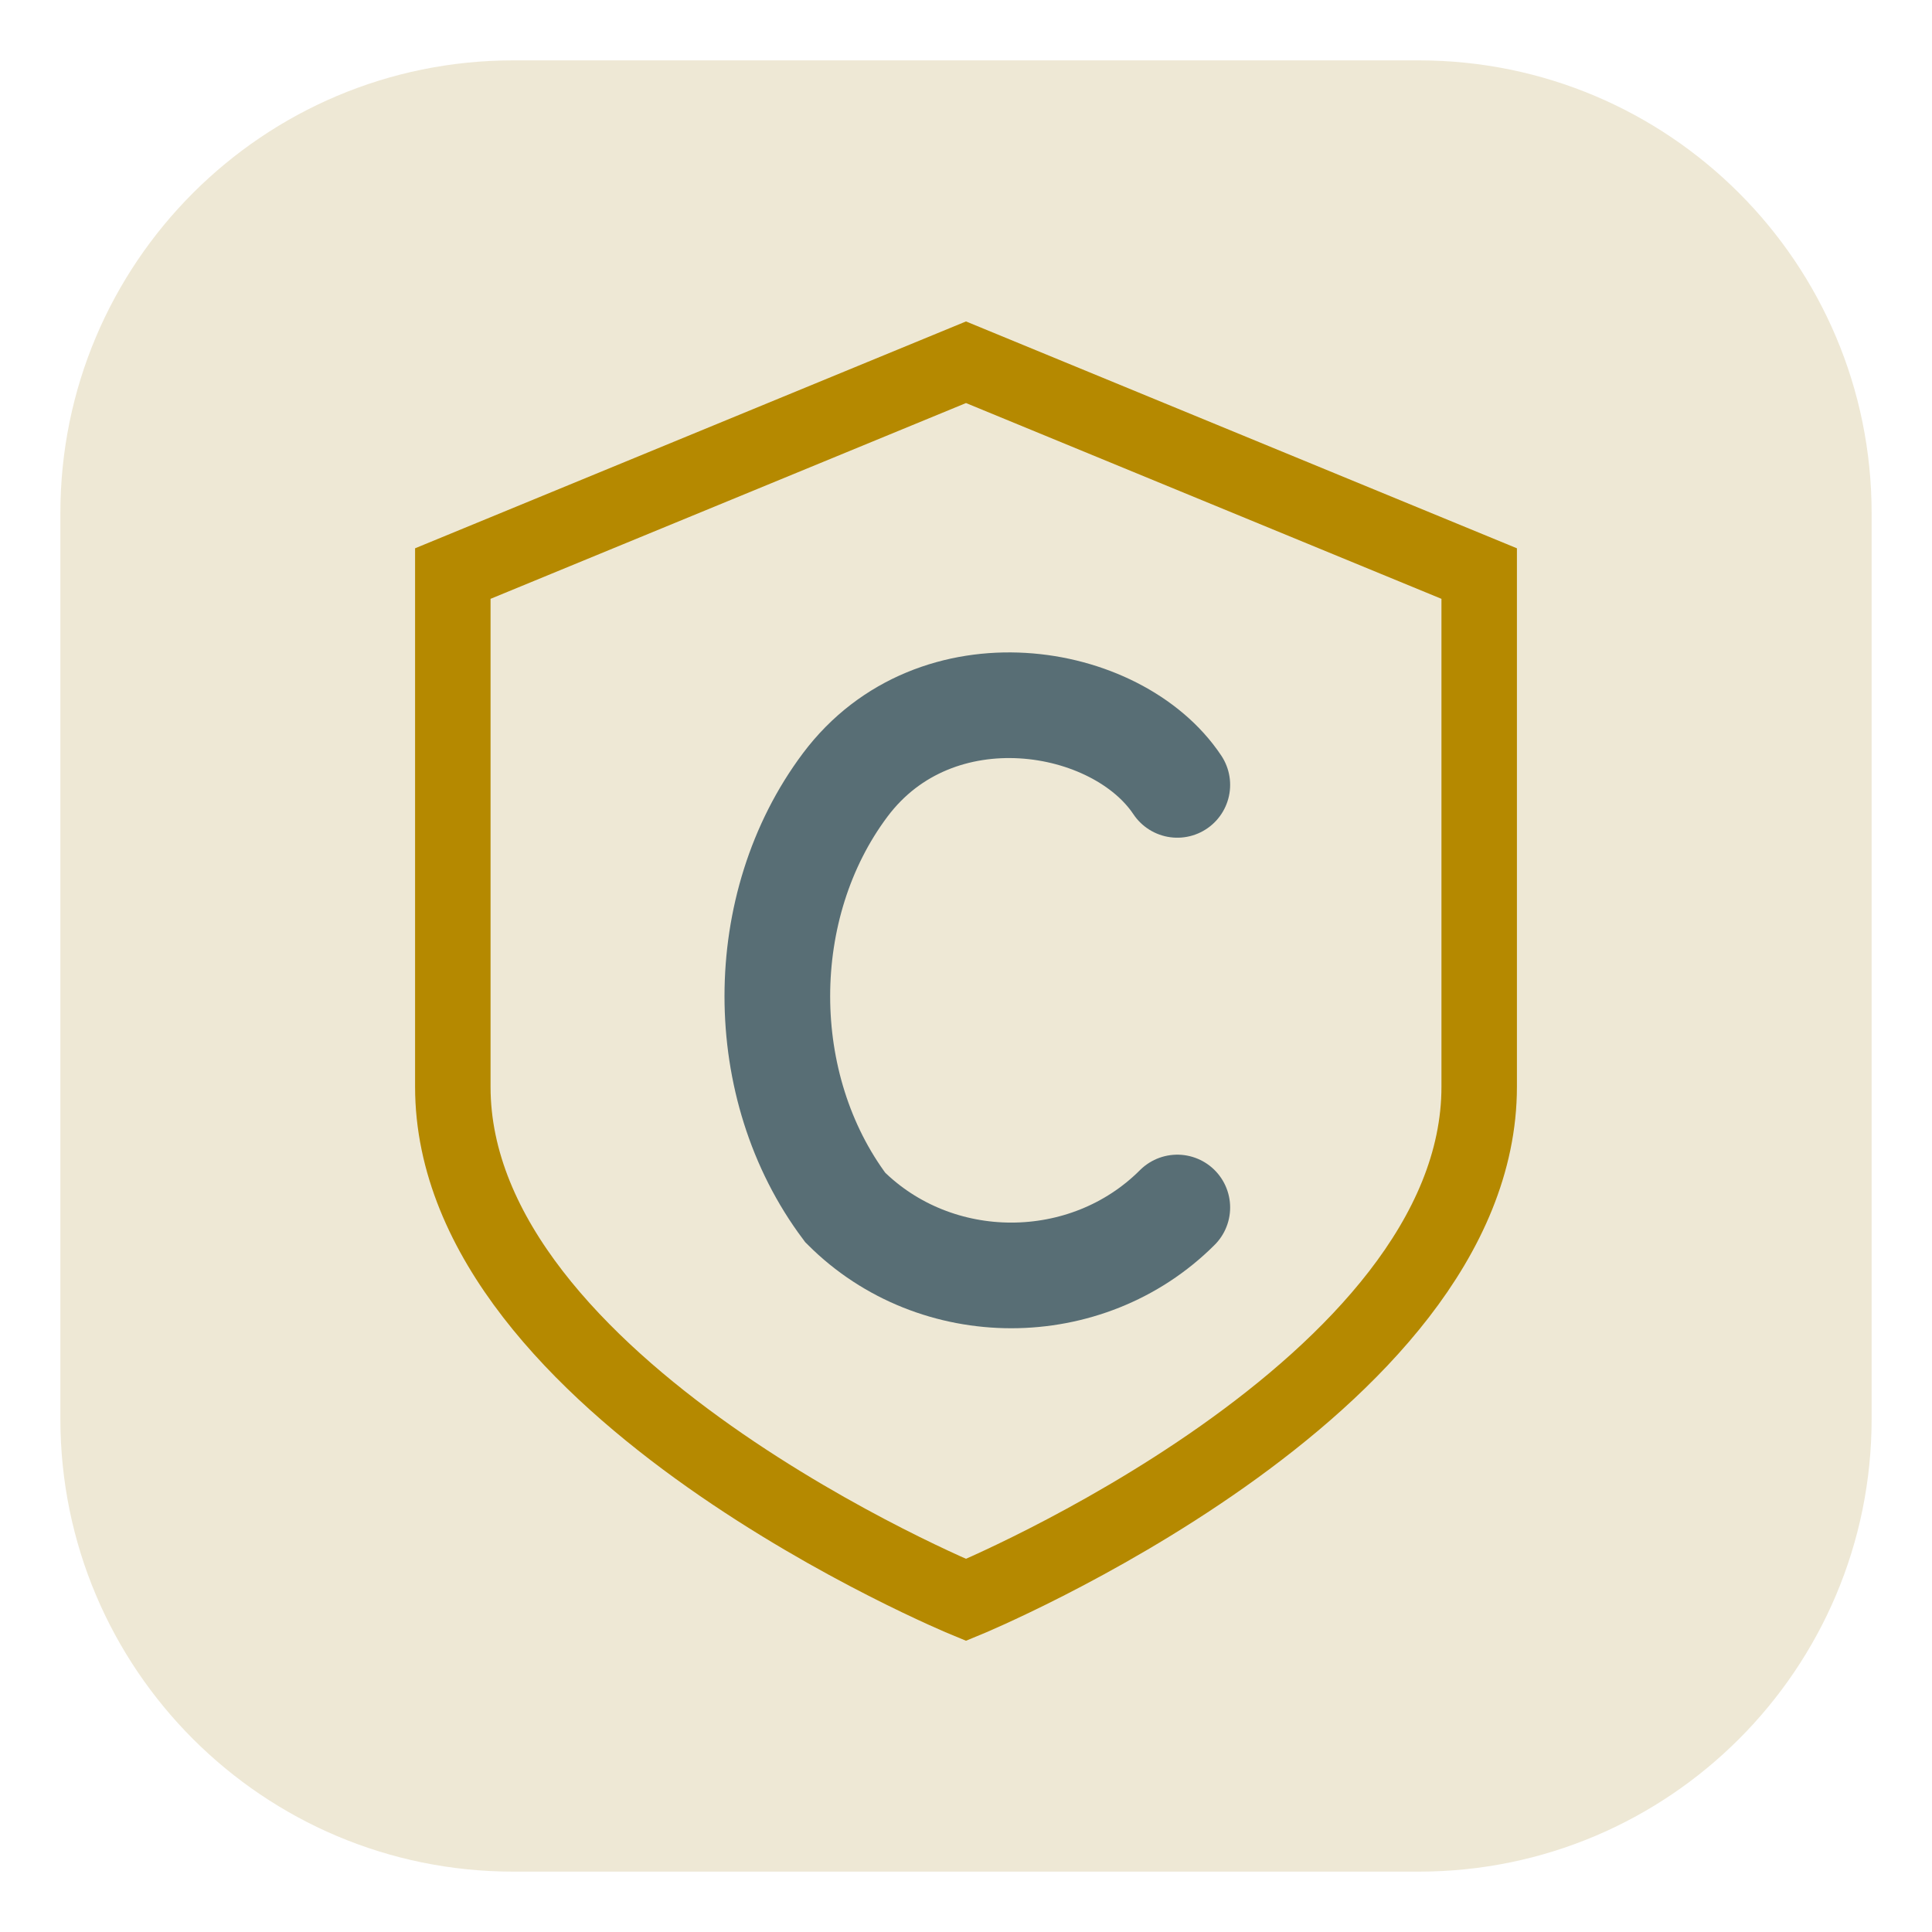
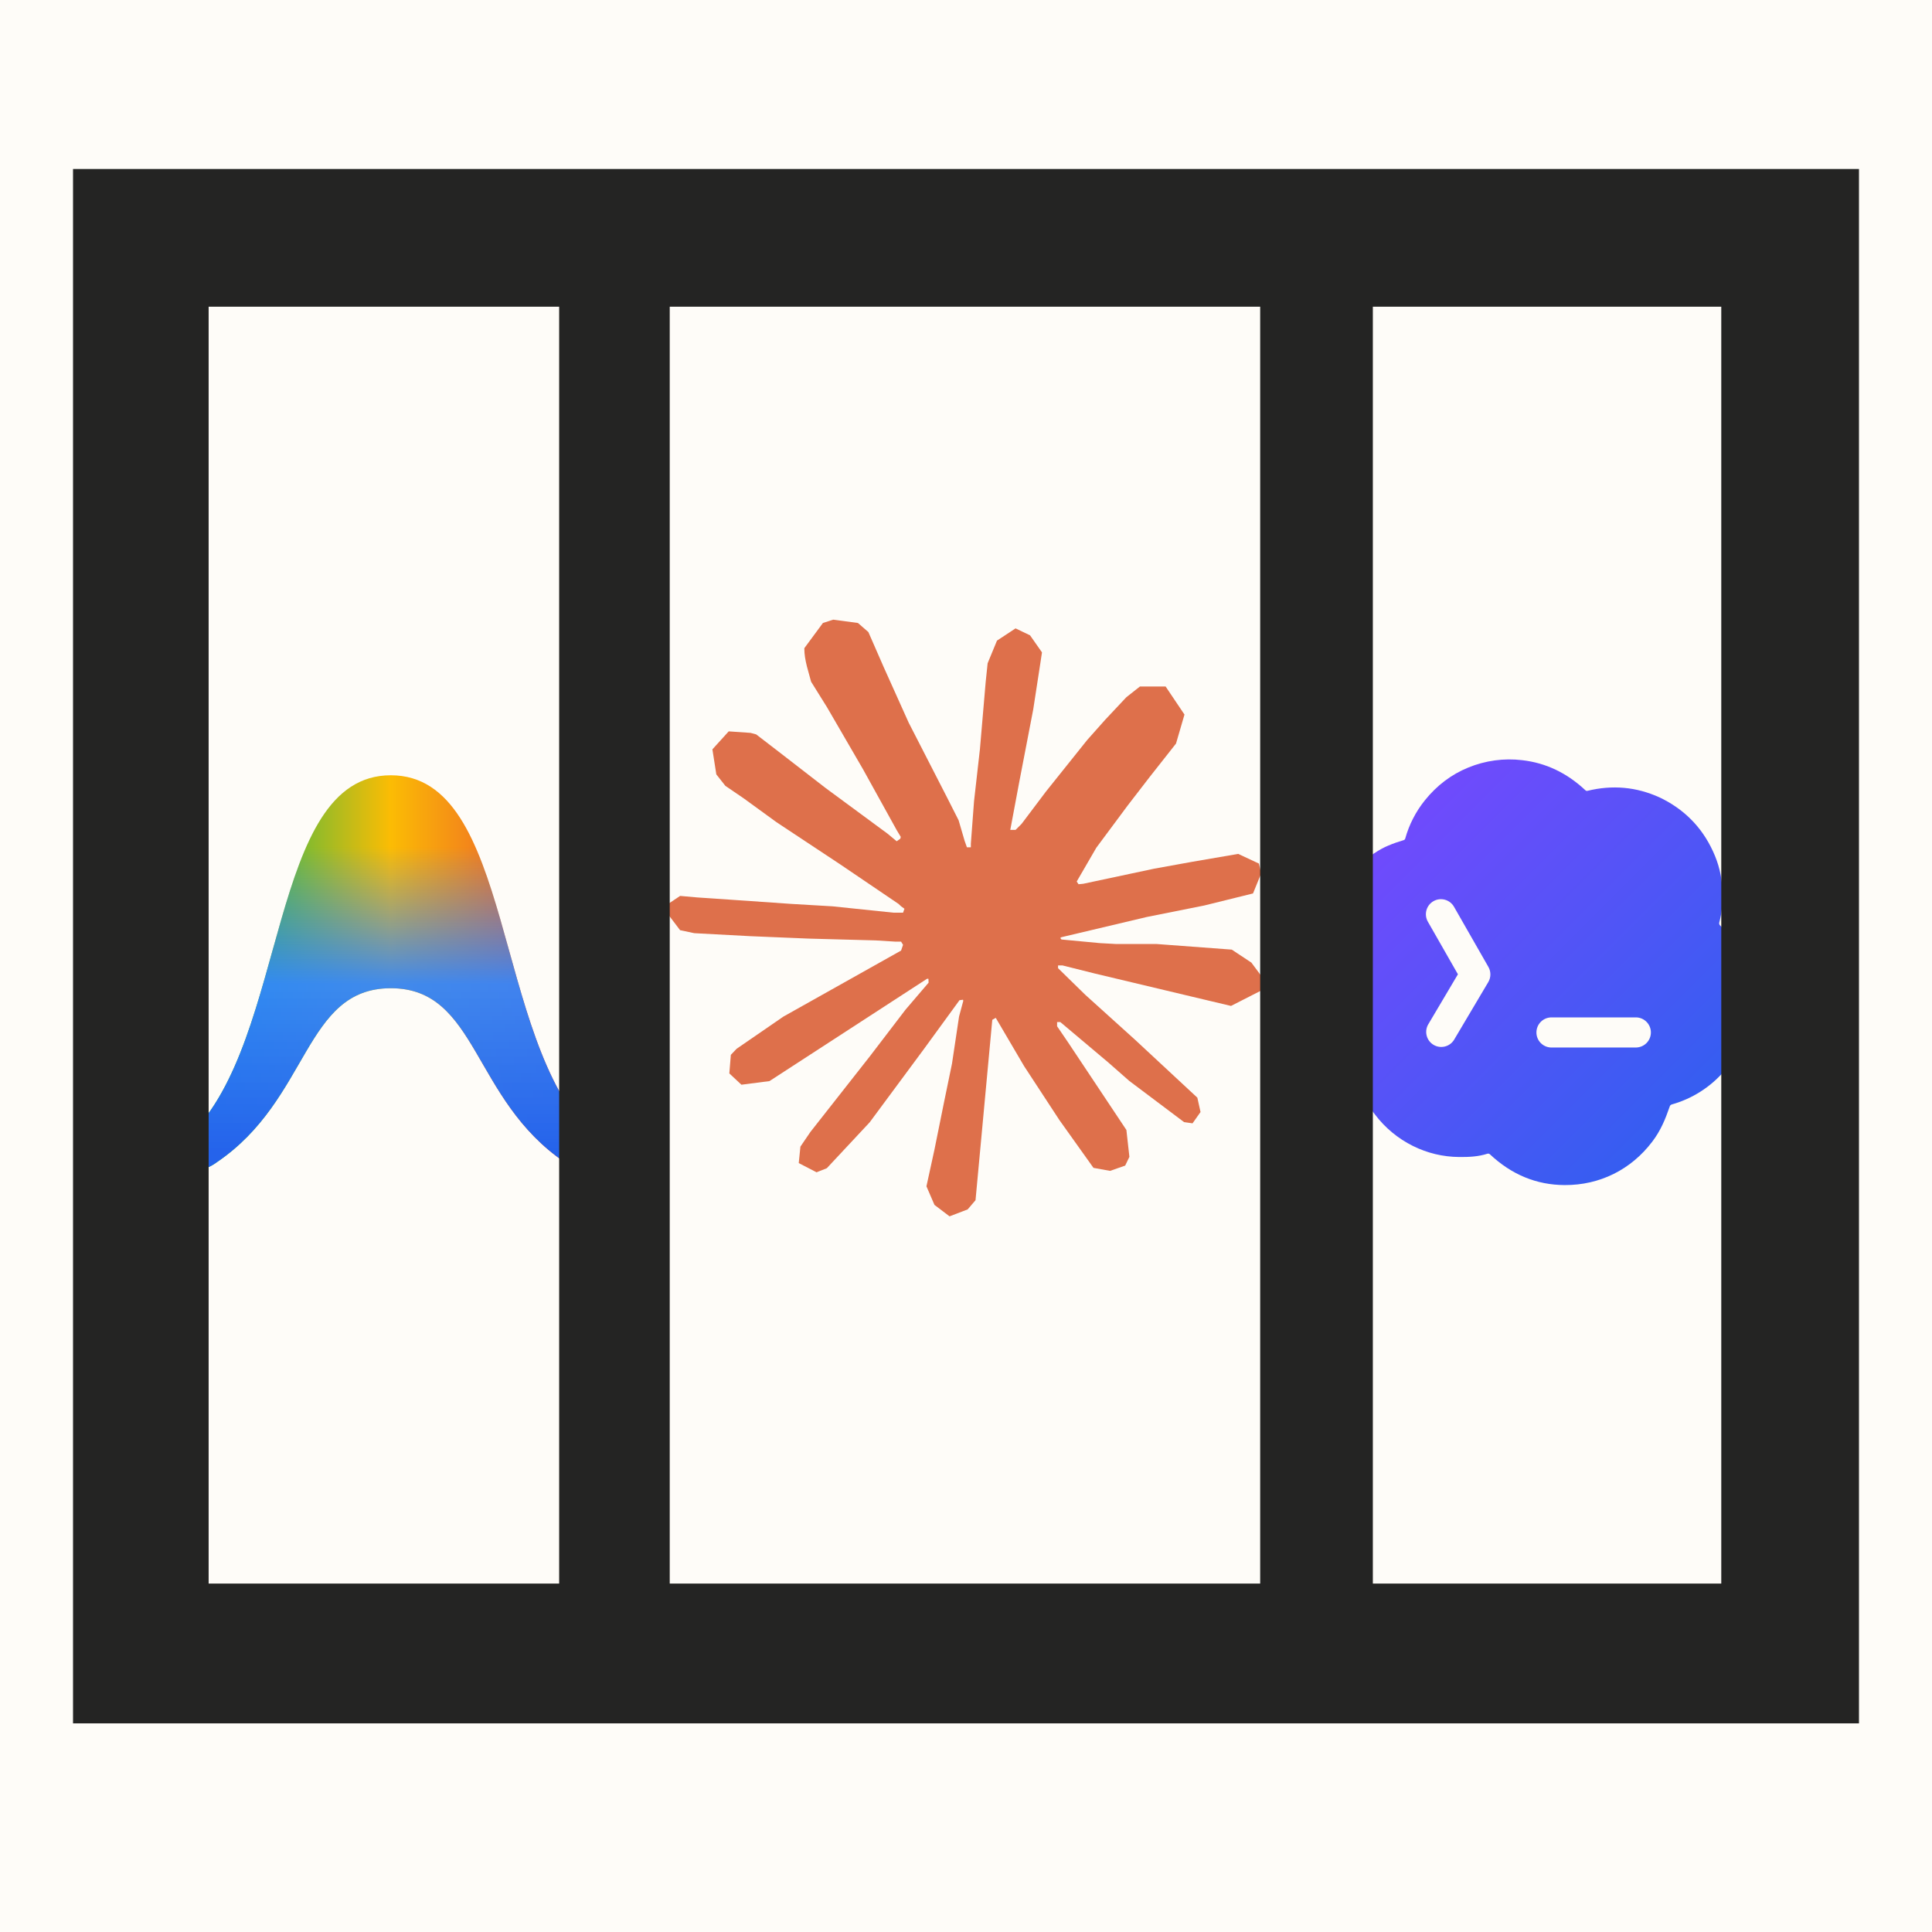
- <svg xmlns="http://www.w3.org/2000/svg" viewBox="0 0 64 64">
-   <rect x="2" y="2" width="60" height="60" rx="15" fill="#eee8d5" />
-   <path d="M32 12 49 19v17c0 10-17 17-17 17S15 46 15 36V19Z" fill="none" stroke="#b58900" stroke-width="2.5" />
-   <path d="M39 26c-2-3-8-4-11 0-3 4-3 10 0 14 3 3 8 3 11 0" fill="none" stroke="#586e75" stroke-width="3.5" stroke-linecap="round" />
+ <svg xmlns="http://www.w3.org/2000/svg" viewBox="0 0 926 926" fill="none">
+   <defs>
+     <clipPath id="cage-inner">
+       <rect x="98" y="145" width="730" height="616" />
+     </clipPath>
+     <clipPath id="agy-arch" clipPathUnits="userSpaceOnUse">
+       <path d="M21.751 22.607c1.34 1.005 3.35.335 1.508-1.508C17.73 15.74 18.904 1 12.037 1 5.17 1 6.342 15.74.815 21.1c-2.01 2.009.167 2.511 1.507 1.506 5.192-3.517 4.857-9.714 9.715-9.714 4.857 0 4.522 6.197 9.714 9.715z" />
+     </clipPath>
+     <linearGradient id="agy-top" x1="2" y1="2" x2="22" y2="2" gradientUnits="userSpaceOnUse">
+       <stop offset="0%" stop-color="#00B95C" />
+       <stop offset="50%" stop-color="#FBBC04" />
+       <stop offset="100%" stop-color="#EA4335" />
+     </linearGradient>
+     <linearGradient id="agy-body" x1="12" y1="5" x2="12" y2="22" gradientUnits="userSpaceOnUse">
+       <stop offset="0%" stop-color="#3186FF" stop-opacity="0" />
+       <stop offset="45%" stop-color="#3186FF" stop-opacity="0.92" />
+       <stop offset="100%" stop-color="#2563EB" />
+     </linearGradient>
+     <linearGradient id="codex-grad" x1="0" y1="0" x2="24" y2="24" gradientUnits="userSpaceOnUse">
+       <stop offset="0%" stop-color="#7E46FF" />
+       <stop offset="100%" stop-color="#2762EE" />
+     </linearGradient>
+   </defs>
+   <rect width="926" height="926" fill="#FEFCF8" />
+   <g clip-path="url(#cage-inner)">
+     <g transform="translate(84 363) scale(8.5833)">
+       <g clip-path="url(#agy-arch)">
+         <rect width="24" height="24" fill="url(#agy-top)" />
+         <rect width="24" height="24" fill="url(#agy-body)" />
+       </g>
+     </g>
+     <g transform="translate(319.5 297) scale(11.9167)">
+       <path fill="#DE704B" d="m4.714 15.956 4.717-2.647.079-.231-.079-.128h-.231l-.789-.049-2.696-.073-2.337-.097-2.265-.121-.571-.121-.534-.704.055-.352.48-.322.686.061 1.518.103 2.277.158 1.651.097 2.447.255h.389l.055-.158-.134-.097-.103-.097L6.973 9.836l-2.55-1.688-1.336-.971-.723-.492-.364-.461-.158-1.008.656-.723.88.061.225.061.892.686 1.906 1.475 2.489 1.834.364.303.146-.103.018-.073-.164-.273-1.354-2.447-1.445-2.489-.643-1.032-.17-.619c-.061-.255-.103-.467-.103-.729L6.287.134 6.7 0l.996.134.419.364.619 1.415 1.002 2.228 1.554 3.03.455.898.243.832.091.255h.158v-.146l.128-1.706.237-2.095.231-2.696.079-.759.376-.911.747-.492.583.279.48.686-.067.443-.285 1.852-.559 2.902-.364 1.943h.212l.243-.243.984-1.305 1.651-2.064.729-.82.85-.905.546-.431h1.032l.759 1.129-.34 1.166-1.062 1.348-.88 1.141-1.263 1.7-.789 1.36.073.109.188-.018 2.853-.607 1.542-.279 1.84-.316.832.389.091.395-.328.807-1.967.486-2.307.461-3.436.814-.043.03.049.061 1.548.146.662.036h1.621l3.018.225.789.522.474.638-.079.486-1.214.619-1.639-.389-3.825-.911-1.311-.328h-.182v.109l1.093 1.069 2.003 1.809 2.507 2.331.128.577-.322.455-.34-.049-2.204-1.657-.85-.747-1.925-1.621h-.128v.17l.443.65 2.344 3.521.121 1.081-.17.352-.607.212-.668-.121-1.372-1.925L14.38 17.959l-1.141-1.943-.14.079-.674 7.255-.316.37-.729.279-.607-.461-.322-.747.322-1.475.389-1.925.316-1.53.285-1.9.17-.631-.012-.043-.14.018-1.433 1.967-2.18 2.945-1.724 1.846-.413.164-.716-.37.067-.662.401-.589 2.386-3.036 1.439-1.882.929-1.087-.006-.158h-.055l-6.338 4.116-1.129.146-.486-.455.061-.747.231-.243 1.906-1.311Z" />
+     </g>
+     <g transform="translate(635 364) scale(8.5)">
+       <path fill="url(#codex-grad)" fill-rule="evenodd" clip-rule="evenodd" d="M8.086.457a6.105 6.105 0 013.046-.415c1.333.153 2.521.72 3.564 1.7a.117.117 0 00.107.029c1.408-.346 2.762-.224 4.061.366l.063.03.154.076c1.357.703 2.33 1.77 2.918 3.198.278.679.418 1.388.421 2.126a5.655 5.655 0 01-.18 1.631.167.167 0 00.04.155 5.982 5.982 0 011.578 2.891c.385 1.901-.01 3.615-1.183 5.14l-.182.22a6.063 6.063 0 01-2.934 1.851.162.162 0 00-.108.102c-.255.736-.511 1.364-.987 1.992-1.199 1.582-2.962 2.462-4.948 2.451-1.583-.008-2.986-.587-4.21-1.736a.145.145 0 00-.14-.032c-.518.167-1.04.191-1.604.185a5.924 5.924 0 01-2.595-.622 6.058 6.058 0 01-2.146-1.781c-.203-.269-.404-.522-.551-.821a7.74 7.74 0 01-.495-1.283 6.11 6.11 0 01-.017-3.064.166.166 0 00.008-.074.115.115 0 00-.037-.064 5.958 5.958 0 01-1.38-2.202 5.196 5.196 0 01-.333-1.589 6.915 6.915 0 01.188-2.132c.45-1.484 1.309-2.648 2.577-3.493.282-.188.55-.334.802-.438.286-.12.573-.22.861-.304a.129.129 0 00.087-.087A6.016 6.016 0 015.635 2.31C6.315 1.464 7.132.846 8.086.457zm-.804 7.85a.848.848 0 00-1.473.842l1.694 2.965-1.688 2.848a.849.849 0 001.46.864l1.94-3.272a.849.849 0 00.007-.854l-1.94-3.393zm5.446 6.24a.849.849 0 000 1.695h4.848a.849.849 0 000-1.696h-4.848z" />
+     </g>
+   </g>
+   <path fill="#242423" fill-rule="evenodd" clip-rule="evenodd" d="M35 81h856v745H35V81zm65 66v612h168V147H100zm221 0v612h283V147H321zm337 0v612h167V147H658z" />
</svg>
